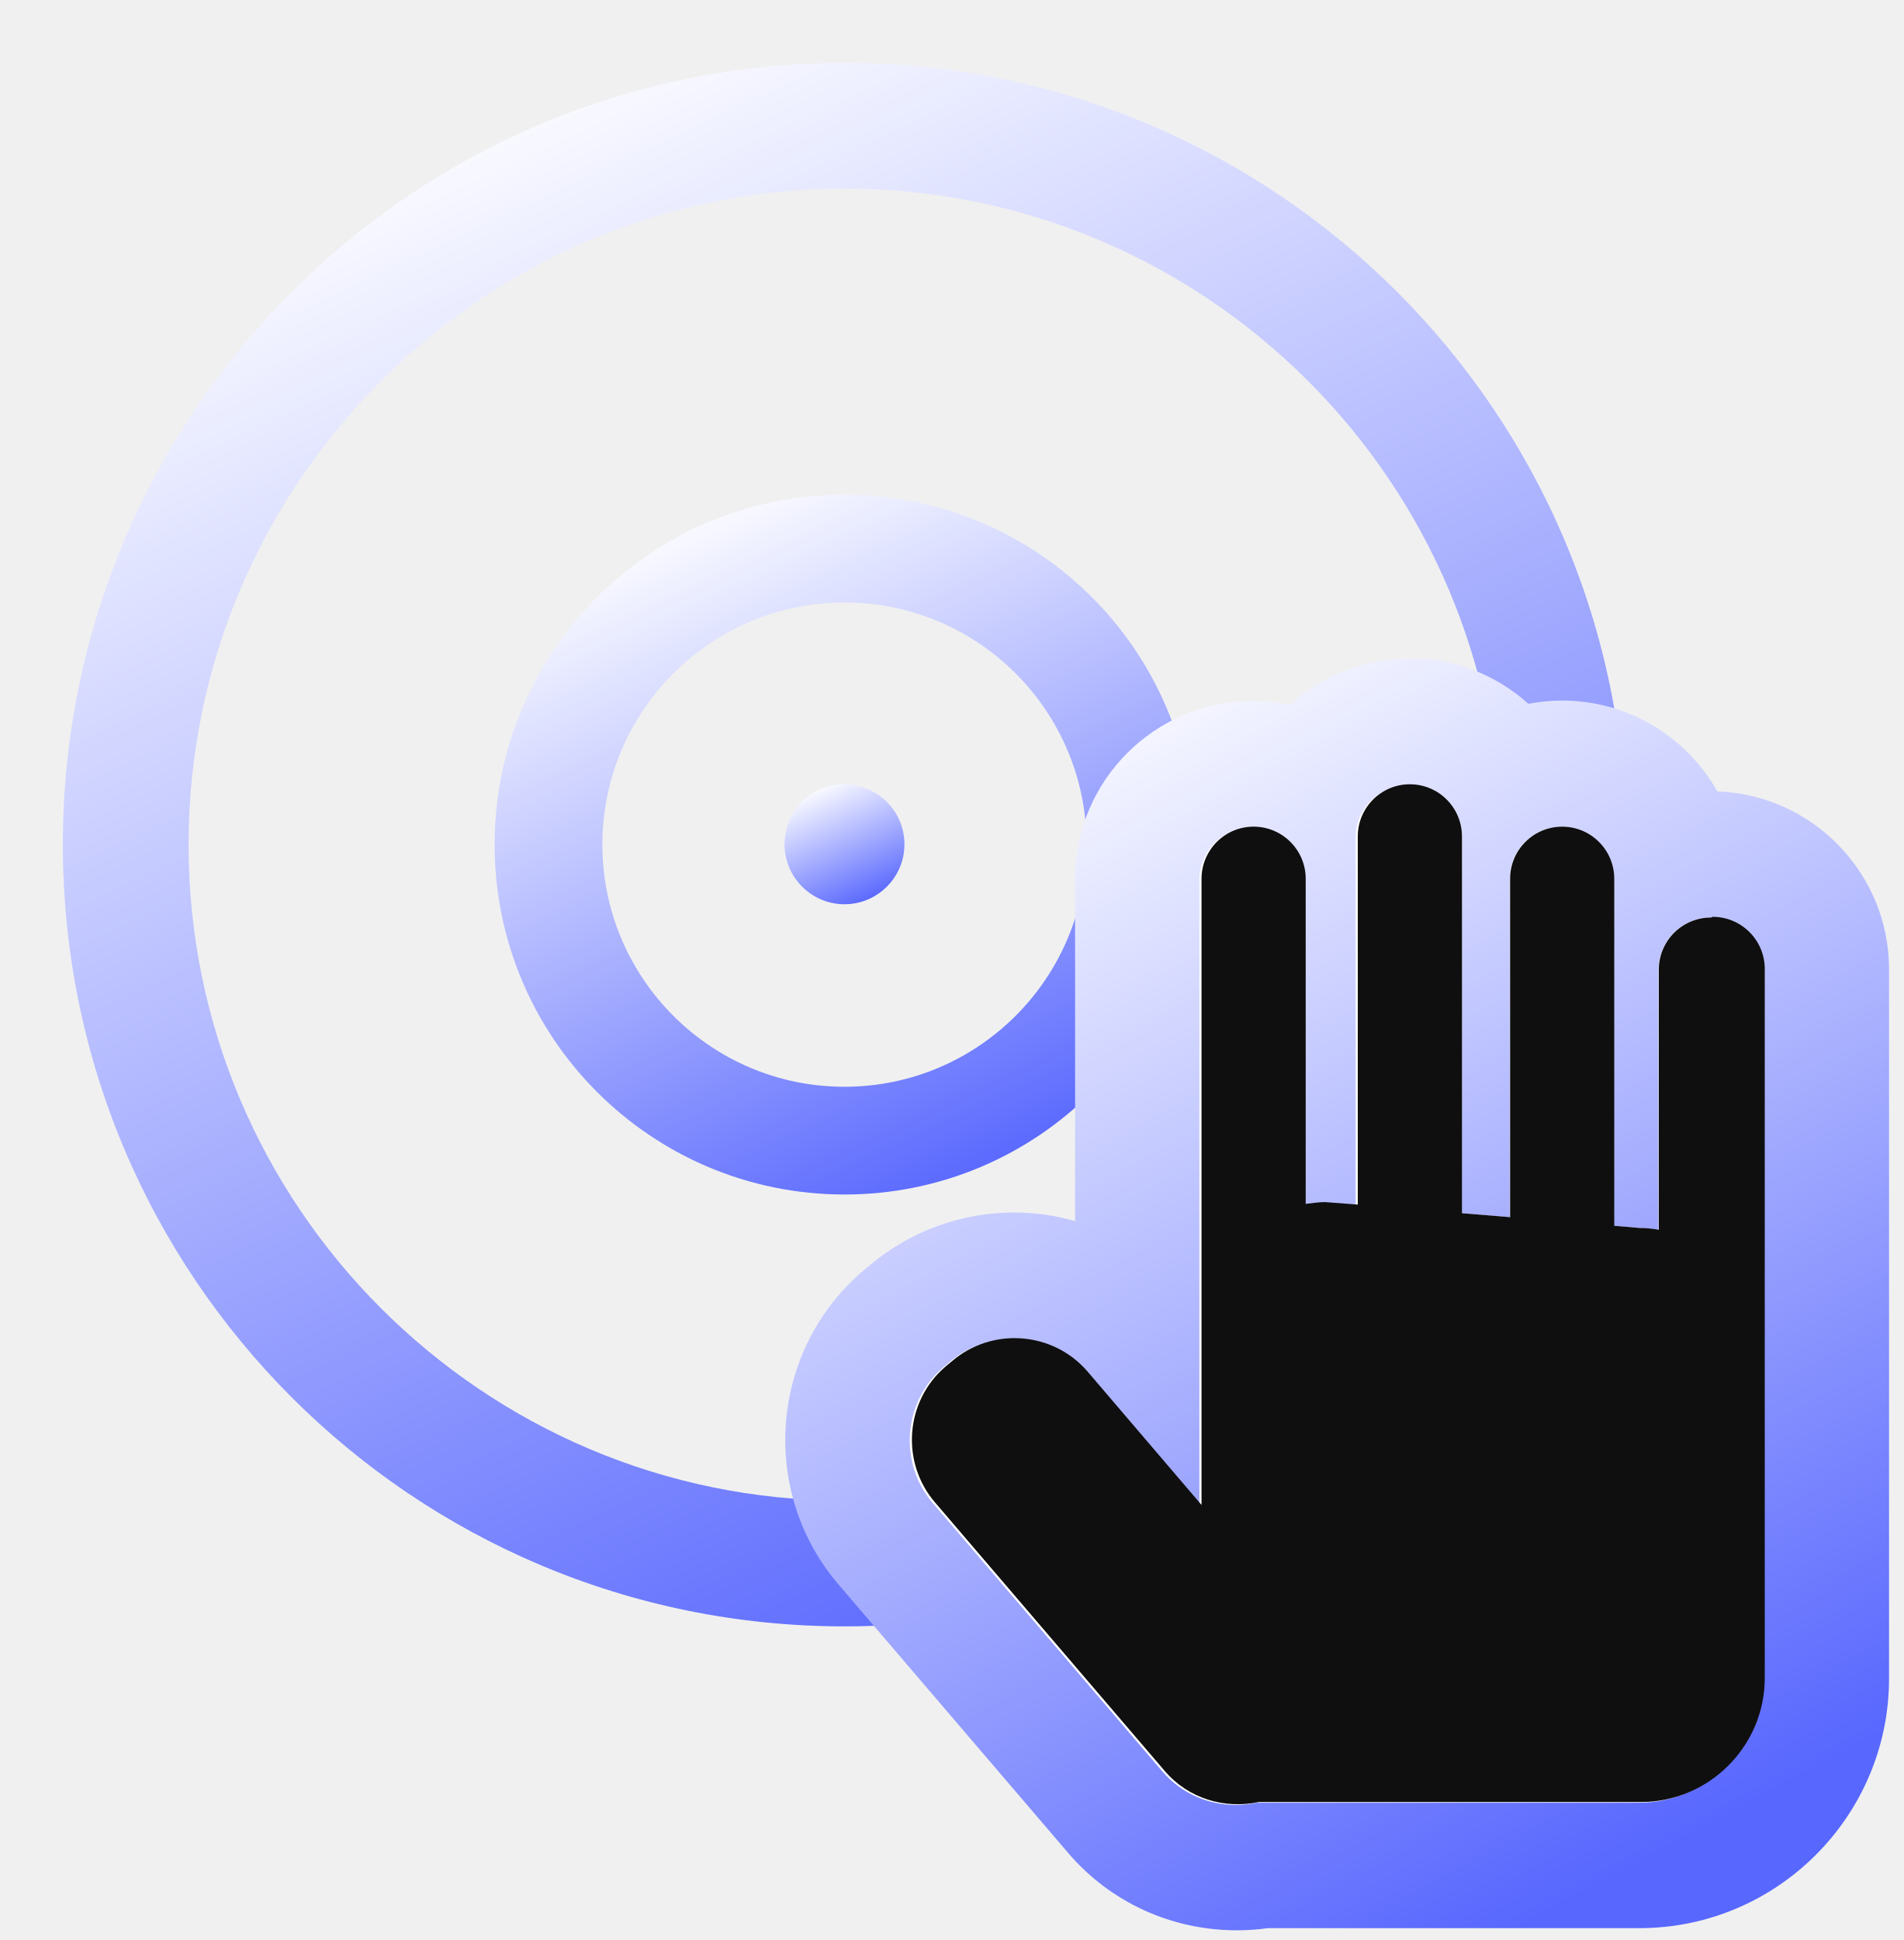
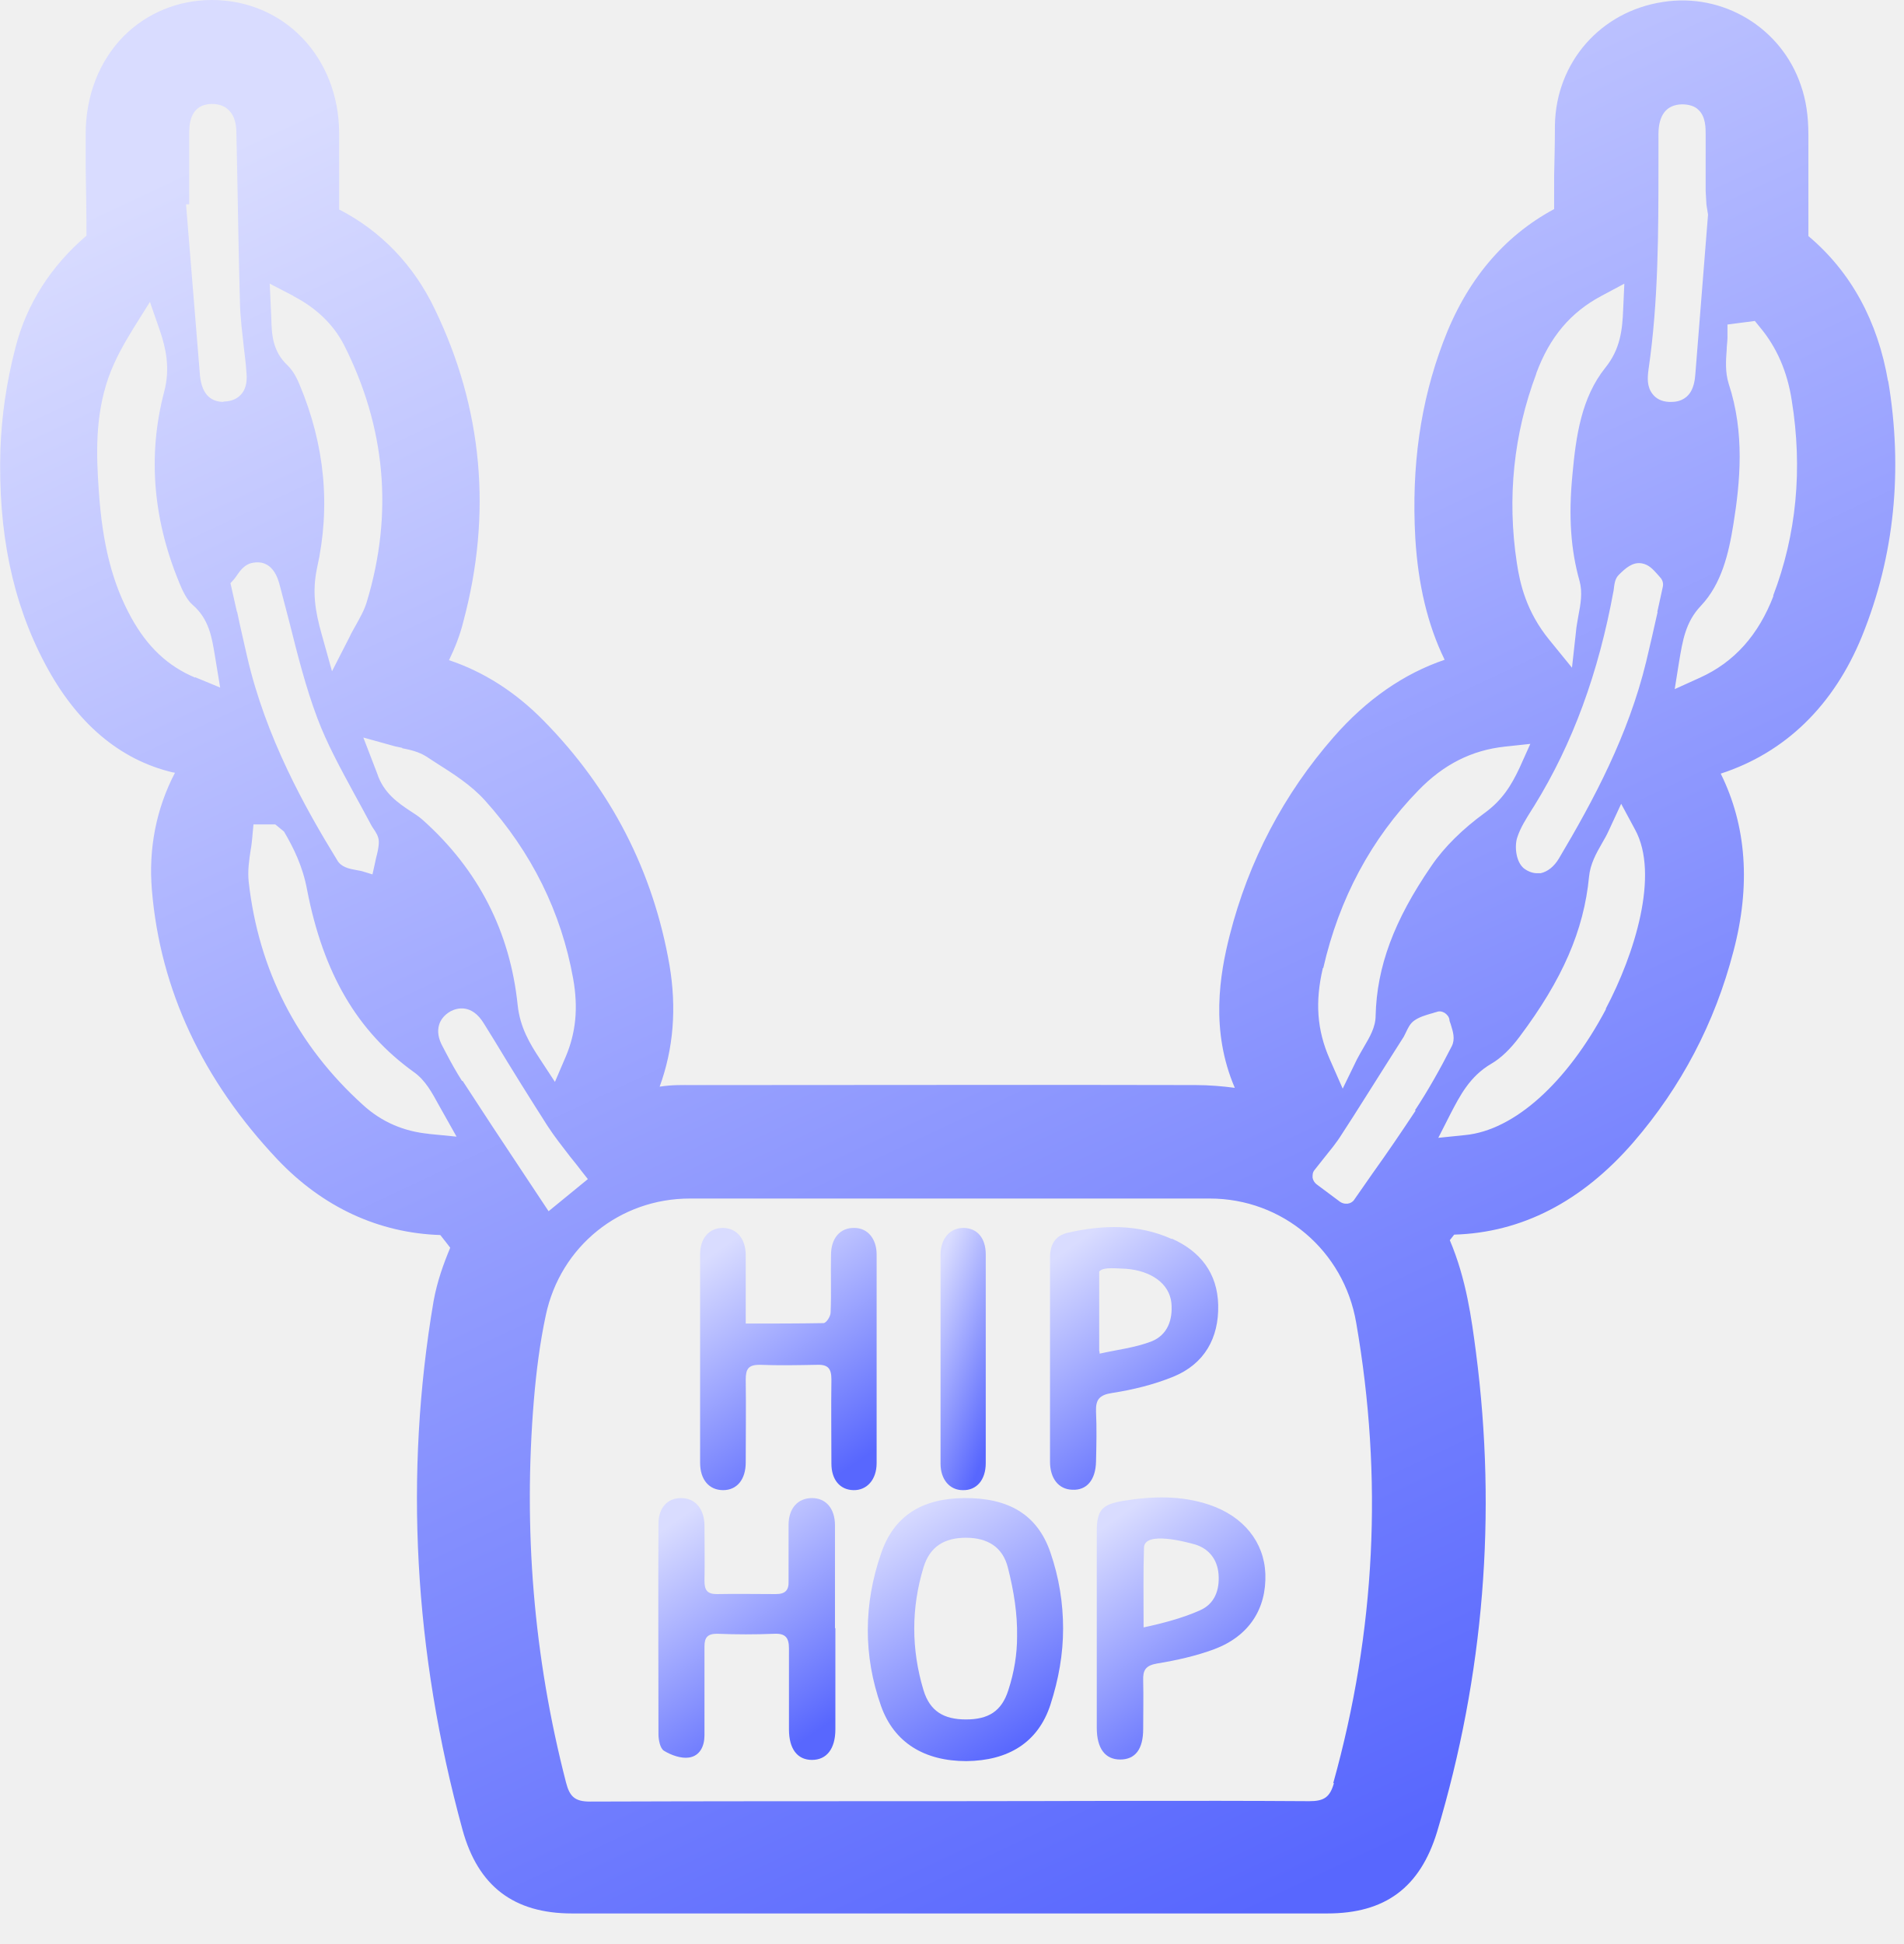
- <svg xmlns="http://www.w3.org/2000/svg" width="53" height="54" viewBox="0 0 53 54" fill="none">
-   <g clip-path="url(#clip0_2455_2660)">
-     <path d="M23.51 5.25C33.58 5.25 41.77 13.44 41.77 23.51C41.77 33.58 33.58 41.77 23.51 41.77C13.44 41.77 5.25 33.57 5.25 23.51C5.25 13.45 13.44 5.25 23.51 5.25ZM23.51 1.75C11.49 1.75 1.75 11.49 1.75 23.51C1.75 35.53 11.49 45.27 23.51 45.27C35.53 45.27 45.27 35.53 45.27 23.51C45.27 11.49 35.52 1.75 23.51 1.75Z" fill="url(#paint0_linear_2455_2660)" />
-     <path d="M23.509 16.77C27.23 16.77 30.25 19.79 30.25 23.509C30.25 27.23 27.23 30.25 23.509 30.25C19.79 30.25 16.77 27.23 16.77 23.509C16.77 19.79 19.79 16.77 23.509 16.77ZM23.509 13.77C18.13 13.77 13.77 18.13 13.77 23.509C13.77 28.89 18.13 33.249 23.509 33.249C28.89 33.249 33.249 28.89 33.249 23.509C33.249 18.13 28.89 13.77 23.509 13.77Z" fill="url(#paint1_linear_2455_2660)" />
-     <path d="M23.51 21.83C22.59 21.83 21.84 22.58 21.84 23.5C21.84 24.42 22.59 25.17 23.51 25.17C24.43 25.17 25.18 24.42 25.18 23.5C25.18 22.58 24.43 21.83 23.51 21.83Z" fill="white" />
-     <path d="M23.51 21.83C22.59 21.83 21.84 22.58 21.84 23.5C21.84 24.42 22.59 25.17 23.51 25.17C24.43 25.17 25.18 24.42 25.18 23.5C25.18 22.58 24.43 21.83 23.51 21.83Z" fill="url(#paint2_linear_2455_2660)" />
-     <path d="M34.431 51.99C33.131 51.99 31.911 51.43 31.071 50.45L24.671 42.97C23.901 42.07 23.531 40.93 23.621 39.74C23.711 38.56 24.261 37.48 25.161 36.71L25.341 36.55C26.141 35.87 27.161 35.49 28.221 35.49C29.521 35.49 30.751 36.05 31.591 37.04L31.681 37.15V24.45C31.681 22.68 33.121 21.24 34.881 21.24C35.461 21.24 36.001 21.39 36.461 21.66C37.021 20.7 38.051 20.06 39.231 20.06C40.411 20.06 41.411 20.68 41.981 21.61C42.431 21.37 42.941 21.24 43.481 21.24C45.071 21.24 46.391 22.4 46.641 23.92C46.951 23.82 47.281 23.77 47.621 23.77C49.391 23.77 50.831 25.21 50.831 26.98V46.72C50.831 49.58 48.501 51.92 45.631 51.92H35.161C34.921 51.96 34.671 51.98 34.421 51.98L34.431 51.99Z" fill="white" />
-     <path d="M39.24 21.83C40.04 21.83 40.69 22.48 40.69 23.28V33.77L42.03 33.88V24.46C42.03 23.66 42.68 23.01 43.48 23.01C44.28 23.01 44.93 23.66 44.93 24.46V34.12L45.63 34.18C45.81 34.18 45.99 34.21 46.17 34.23V26.99C46.17 26.19 46.82 25.54 47.62 25.54C48.42 25.54 49.07 26.19 49.07 26.99V46.73C49.07 48.62 47.52 50.18 45.62 50.18H34.98C34.79 50.22 34.6 50.24 34.4 50.24C33.65 50.24 32.9 49.93 32.37 49.32L25.97 41.84C25.01 40.72 25.14 39.02 26.26 38.06L26.44 37.91C26.94 37.48 27.56 37.27 28.18 37.27C28.94 37.27 29.69 37.59 30.22 38.21L33.39 41.92V24.49C33.39 23.69 34.04 23.04 34.84 23.04C35.64 23.04 36.29 23.69 36.29 24.49V33.54C36.47 33.51 36.64 33.49 36.83 33.49L37.74 33.56V23.31C37.74 22.51 38.39 21.86 39.19 21.86M39.24 18.33C37.96 18.33 36.79 18.82 35.91 19.62C35.58 19.55 35.23 19.51 34.88 19.51C32.15 19.51 29.93 21.73 29.93 24.46V33.99C29.38 33.83 28.8 33.75 28.22 33.75C26.75 33.75 25.32 34.28 24.2 35.23L24.02 35.38C21.43 37.6 21.13 41.51 23.34 44.1L29.74 51.58C30.91 52.95 32.62 53.73 34.43 53.73C34.72 53.73 35.01 53.71 35.3 53.67H45.64C49.47 53.67 52.59 50.55 52.59 46.72V26.98C52.59 24.31 50.46 22.12 47.81 22.03C46.96 20.52 45.34 19.5 43.49 19.5C43.17 19.5 42.86 19.53 42.55 19.59C41.67 18.8 40.51 18.32 39.24 18.32V18.33Z" fill="url(#paint3_linear_2455_2660)" />
-     <path d="M47.63 25.54C46.83 25.54 46.18 26.19 46.18 26.99V34.23C46 34.2 45.83 34.18 45.64 34.18L44.94 34.12V24.46C44.94 23.66 44.29 23.01 43.49 23.01C42.69 23.01 42.04 23.66 42.04 24.46V33.88L40.7 33.77V23.28C40.7 22.48 40.05 21.83 39.25 21.83C38.45 21.83 37.8 22.48 37.8 23.28V33.53L36.89 33.46C36.71 33.46 36.53 33.49 36.35 33.51V24.46C36.35 23.66 35.7 23.01 34.9 23.01C34.1 23.01 33.45 23.66 33.45 24.46V41.89L30.28 38.18C29.32 37.06 27.62 36.93 26.5 37.89L26.32 38.04C25.2 39 25.07 40.7 26.03 41.82L32.43 49.3C33.09 50.07 34.1 50.36 35.04 50.16H45.68C47.57 50.16 49.13 48.61 49.13 46.71V26.97C49.13 26.17 48.48 25.52 47.68 25.52L47.63 25.54Z" fill="#0F0F0F" />
+ <svg xmlns="http://www.w3.org/2000/svg" width="48" height="49" viewBox="0 0 48 49" fill="none">
+   <g clip-path="url(#clip0_2538_2700)">
+     <path d="M47.6 9.62C47.34 8.09 46.66 6.85 45.59 5.95C45.59 5.6 45.59 5.25 45.59 4.9C45.59 4.4 45.59 3.9 45.59 3.4C45.59 2.92 45.53 2.52 45.4 2.15C44.91 0.7 43.44 -0.19 41.92 0.05C40.35 0.29 39.23 1.57 39.2 3.15C39.2 3.58 39.19 4.01 39.18 4.44C39.18 4.72 39.18 5 39.18 5.27C37.9 5.96 36.96 7.08 36.38 8.63C35.81 10.14 35.58 11.75 35.68 13.56C35.75 14.73 35.99 15.75 36.42 16.63C35.39 16.98 34.45 17.63 33.62 18.58C32.37 20.01 31.48 21.69 31 23.58C30.75 24.56 30.51 25.98 31.13 27.42C30.83 27.38 30.49 27.35 30.14 27.35C26.17 27.34 22.2 27.35 18.23 27.35H17.6H17.44C17.23 27.35 16.95 27.34 16.63 27.39C16.98 26.43 17.06 25.41 16.88 24.34C16.47 21.96 15.4 19.88 13.69 18.15C12.99 17.44 12.19 16.93 11.32 16.64C11.47 16.33 11.6 16 11.68 15.67C12.41 12.95 12.17 10.29 10.96 7.79C10.43 6.68 9.6 5.82 8.55 5.28C8.55 4.92 8.55 4.57 8.55 4.21V3.35C8.54 1.44 7.16 0 5.34 0C4.49 0 3.7 0.33 3.12 0.91C2.5 1.54 2.16 2.41 2.16 3.38V4.2C2.17 4.78 2.18 5.36 2.18 5.94C1.29 6.7 0.67 7.66 0.39 8.76C0.16 9.64 0.04 10.5 0.01 11.33C-0.05 13.41 0.31 15.17 1.13 16.72C1.92 18.22 3.01 19.15 4.36 19.47C4.38 19.47 4.39 19.47 4.41 19.48C3.94 20.38 3.74 21.39 3.83 22.44C4.04 24.95 5.11 27.23 7 29.23C8.14 30.43 9.55 31.08 11.1 31.13L11.25 31.32C11.25 31.32 11.32 31.41 11.35 31.45C11.18 31.86 11.02 32.3 10.93 32.8C10.19 37.15 10.43 41.63 11.66 46.12C12.05 47.54 12.95 48.23 14.42 48.23H33.46C34.92 48.23 35.8 47.58 36.23 46.17C37.41 42.23 37.74 38.17 37.21 34.09C37.1 33.25 36.97 32.25 36.55 31.26C36.59 31.21 36.62 31.17 36.66 31.12C38.36 31.07 39.88 30.29 41.18 28.79C42.38 27.4 43.23 25.79 43.7 23.98C44.14 22.32 44.03 20.81 43.38 19.5C45.01 18.97 46.23 17.78 46.94 16.04C47.76 14.02 47.98 11.85 47.6 9.59V9.62ZM38.73 9.41C39.07 8.49 39.6 7.87 40.37 7.46L40.95 7.15L40.92 7.81C40.9 8.31 40.85 8.8 40.47 9.27C39.87 10.02 39.73 10.98 39.64 11.98C39.54 13.02 39.6 13.86 39.82 14.64C39.9 14.93 39.85 15.22 39.79 15.53C39.77 15.66 39.74 15.79 39.73 15.93L39.63 16.83L39.06 16.13C38.48 15.42 38.32 14.72 38.24 14.19C37.99 12.54 38.16 10.94 38.73 9.42V9.41ZM33.36 24.4C33.76 22.65 34.57 21.14 35.76 19.92C36.4 19.26 37.11 18.91 37.93 18.82L38.58 18.75L38.31 19.35C38.1 19.8 37.87 20.17 37.43 20.49C36.88 20.89 36.41 21.35 36.09 21.82C35.14 23.2 34.71 24.37 34.68 25.6C34.68 25.89 34.53 26.14 34.39 26.38C34.33 26.48 34.27 26.59 34.21 26.7L33.85 27.44L33.52 26.69C33.2 25.96 33.15 25.25 33.35 24.4H33.36ZM10.14 18.86C10.35 18.9 10.56 18.95 10.75 19.07L10.98 19.22C11.42 19.5 11.87 19.78 12.23 20.18C13.4 21.48 14.15 22.99 14.45 24.67C14.58 25.4 14.52 26.03 14.26 26.64L13.99 27.27L13.61 26.69C13.36 26.31 13.11 25.9 13.05 25.33C12.86 23.49 12.06 21.92 10.66 20.67C10.56 20.58 10.45 20.51 10.34 20.44C10.04 20.24 9.67 19.99 9.51 19.5L9.16 18.59L9.88 18.79C9.97 18.82 10.06 18.83 10.14 18.85V18.86ZM7.39 7.46C7.97 7.76 8.4 8.17 8.67 8.69C9.72 10.76 9.92 12.94 9.25 15.16C9.19 15.37 9.08 15.56 8.97 15.76C8.92 15.85 8.86 15.95 8.81 16.06L8.37 16.92L8.11 15.99C7.94 15.39 7.87 14.91 7.99 14.33C8.34 12.77 8.19 11.21 7.55 9.69C7.46 9.47 7.36 9.32 7.26 9.22C6.86 8.85 6.85 8.41 6.84 8.02L6.8 7.15L7.38 7.45L7.39 7.46ZM4.92 17.08C4.23 16.79 3.72 16.31 3.31 15.57C2.83 14.7 2.58 13.71 2.49 12.36C2.43 11.5 2.39 10.51 2.73 9.53C2.9 9.04 3.16 8.61 3.36 8.28L3.78 7.61L4.04 8.36C4.17 8.75 4.3 9.27 4.14 9.87C3.71 11.5 3.86 13.17 4.58 14.83C4.69 15.07 4.79 15.19 4.85 15.24C5.27 15.6 5.34 16.07 5.41 16.48L5.55 17.33L4.92 17.07V17.08ZM5.64 10.13C5.38 10.13 5.09 10.01 5.04 9.45L4.69 5.15H4.77V3.4C4.77 3.16 4.77 2.64 5.33 2.62C5.5 2.62 5.65 2.66 5.76 2.77C5.93 2.93 5.96 3.16 5.96 3.39L5.98 4.33C6 5.44 6.02 6.55 6.05 7.66C6.06 8.03 6.11 8.41 6.15 8.78C6.17 8.97 6.2 9.16 6.21 9.36C6.23 9.54 6.23 9.77 6.08 9.94C5.98 10.05 5.85 10.11 5.67 10.12C5.66 10.12 5.64 10.12 5.63 10.12L5.64 10.13ZM5.97 15.41L5.81 14.7L5.9 14.6C5.9 14.6 5.94 14.55 5.96 14.52C6.04 14.4 6.16 14.23 6.35 14.19C6.87 14.08 7.01 14.58 7.06 14.78C7.14 15.09 7.22 15.39 7.3 15.7C7.5 16.5 7.71 17.33 8 18.1C8.24 18.74 8.58 19.36 8.91 19.97C9.06 20.24 9.21 20.52 9.36 20.8C9.37 20.82 9.39 20.85 9.41 20.88C9.47 20.97 9.55 21.08 9.55 21.22C9.55 21.37 9.51 21.51 9.48 21.63C9.47 21.67 9.46 21.72 9.45 21.77L9.39 22.04L9.13 21.96C9.13 21.96 9.04 21.94 8.98 21.93C8.81 21.9 8.6 21.86 8.5 21.68C7.69 20.36 6.7 18.59 6.23 16.55C6.15 16.19 6.06 15.82 5.98 15.43L5.97 15.41ZM10.82 28.58C10.18 28.52 9.62 28.28 9.15 27.85C7.49 26.35 6.52 24.45 6.27 22.23C6.24 21.95 6.28 21.68 6.32 21.42C6.34 21.32 6.35 21.21 6.36 21.11L6.39 20.78H6.94L7.16 20.96C7.4 21.37 7.63 21.83 7.74 22.42C8.15 24.54 9.01 26 10.43 27.02C10.73 27.23 10.9 27.56 11.06 27.85L11.51 28.65L10.8 28.58H10.82ZM11.65 27.25C11.51 27.03 11.38 26.8 11.26 26.57L11.16 26.38C11.05 26.18 11.02 26 11.07 25.83C11.1 25.73 11.18 25.59 11.36 25.49C11.51 25.41 11.89 25.29 12.2 25.8L12.46 26.22C12.9 26.95 13.35 27.67 13.81 28.39C13.98 28.65 14.17 28.89 14.37 29.15C14.47 29.27 14.57 29.4 14.67 29.53L14.82 29.72L13.83 30.53L13.18 29.55C12.66 28.77 12.16 28.01 11.66 27.24L11.65 27.25ZM33.63 44.94C33.53 45.3 33.38 45.4 33.01 45.4C29.99 45.38 26.96 45.4 23.94 45.4C20.92 45.4 17.89 45.4 14.87 45.41C14.49 45.41 14.36 45.28 14.27 44.93C13.45 41.76 13.19 38.54 13.46 35.28C13.52 34.57 13.61 33.85 13.76 33.15C14.13 31.41 15.63 30.21 17.39 30.21C21.76 30.21 26.13 30.21 30.5 30.21C32.33 30.21 33.88 31.52 34.19 33.34C34.87 37.25 34.68 41.12 33.61 44.95L33.63 44.94ZM35.69 27.99C35.34 28.52 34.98 29.05 34.6 29.58L34.14 30.24C34.1 30.3 34.04 30.33 33.97 30.34C33.96 30.34 33.94 30.34 33.93 30.34C33.88 30.34 33.82 30.32 33.78 30.29L33.19 29.85C33.14 29.81 33.1 29.75 33.09 29.68C33.09 29.61 33.09 29.55 33.14 29.49C33.22 29.39 33.3 29.29 33.37 29.2C33.53 29 33.69 28.81 33.82 28.6C34.22 27.99 34.6 27.37 34.99 26.76L35.39 26.13C35.39 26.13 35.42 26.07 35.44 26.03C35.49 25.93 35.54 25.8 35.66 25.72C35.79 25.63 35.94 25.59 36.07 25.55C36.12 25.54 36.16 25.52 36.21 25.51C36.28 25.48 36.35 25.49 36.42 25.53C36.48 25.57 36.53 25.63 36.54 25.7C36.54 25.75 36.57 25.79 36.58 25.84C36.63 26 36.69 26.19 36.6 26.37C36.31 26.94 36 27.49 35.67 27.99H35.69ZM40.49 25.43C39.5 27.3 38.17 28.49 36.94 28.61L36.26 28.68L36.57 28.07C36.8 27.63 37.05 27.13 37.6 26.81C37.84 26.67 38.08 26.44 38.31 26.13C39.39 24.69 39.93 23.45 40.06 22.1C40.09 21.78 40.24 21.51 40.39 21.25C40.45 21.15 40.51 21.04 40.56 20.93L40.87 20.26L41.22 20.91C41.84 22.04 41.21 24.05 40.48 25.43H40.49ZM41.79 15.42C41.69 15.86 41.6 16.27 41.5 16.68C41.05 18.53 40.18 20.16 39.3 21.64C39.18 21.84 39.02 21.97 38.84 22.01C38.81 22.01 38.78 22.01 38.75 22.01C38.66 22.01 38.54 21.98 38.42 21.89C38.21 21.72 38.18 21.32 38.25 21.11C38.33 20.86 38.48 20.63 38.61 20.42L38.68 20.31C39.65 18.74 40.3 16.96 40.68 14.88C40.7 14.72 40.71 14.59 40.81 14.49C40.98 14.32 41.16 14.16 41.39 14.2C41.57 14.23 41.68 14.36 41.78 14.47C41.81 14.5 41.83 14.53 41.85 14.55C41.91 14.61 41.94 14.7 41.92 14.79L41.78 15.43L41.79 15.42ZM42.07 10.13C41.89 10.12 41.75 10.05 41.66 9.93C41.52 9.75 41.53 9.53 41.56 9.31C41.81 7.6 41.81 5.84 41.81 4.14V3.39C41.81 2.9 42.01 2.64 42.4 2.63C42.57 2.63 42.72 2.67 42.82 2.77C43 2.94 43 3.22 43 3.38C43 3.86 43 4.33 43 4.81L43.02 5.16L43.06 5.41L42.74 9.43C42.73 9.58 42.7 9.75 42.62 9.88C42.56 9.98 42.42 10.13 42.14 10.13C42.12 10.13 42.1 10.13 42.07 10.13ZM44.71 15.02C44.33 16.01 43.72 16.69 42.86 17.08L42.22 17.37L42.33 16.68C42.42 16.15 42.49 15.68 42.88 15.27C43.4 14.72 43.58 13.96 43.7 13.21C43.87 12.15 43.99 10.91 43.58 9.67C43.49 9.38 43.51 9.08 43.53 8.82C43.53 8.72 43.55 8.61 43.55 8.51V8.18L44.24 8.09L44.37 8.25C44.79 8.75 45.06 9.37 45.17 10.09C45.45 11.82 45.29 13.48 44.7 15.02H44.71Z" fill="url(#paint0_linear_2538_2700)" />
+     <path d="M21.06 41.04C21.06 41.89 21.06 42.74 21.06 43.59C21.06 44.08 20.84 44.36 20.47 44.36C20.1 44.36 19.89 44.08 19.89 43.59C19.89 42.91 19.89 42.23 19.89 41.55C19.89 41.29 19.81 41.17 19.53 41.18C19.05 41.2 18.56 41.2 18.08 41.18C17.84 41.18 17.76 41.27 17.76 41.5C17.76 42.25 17.76 42.99 17.76 43.74C17.76 44.02 17.64 44.26 17.37 44.3C17.17 44.33 16.92 44.24 16.74 44.13C16.64 44.07 16.6 43.85 16.6 43.71C16.6 41.94 16.59 40.18 16.6 38.41C16.6 38 16.83 37.76 17.17 37.76C17.52 37.76 17.75 38.02 17.76 38.44C17.76 38.91 17.77 39.38 17.76 39.85C17.76 40.08 17.83 40.18 18.07 40.18C18.57 40.17 19.06 40.18 19.56 40.18C19.8 40.18 19.89 40.08 19.88 39.85C19.88 39.38 19.88 38.91 19.88 38.44C19.88 38.01 20.12 37.76 20.47 37.76C20.82 37.76 21.05 38.02 21.05 38.45C21.05 39.31 21.05 40.18 21.05 41.04H21.06Z" fill="url(#paint1_linear_2538_2700)" />
+     <path d="M26.801 41.05C26.801 41.69 26.691 42.32 26.481 42.97C26.171 43.92 25.421 44.38 24.361 44.39C23.311 44.39 22.541 43.93 22.211 43C21.761 41.73 21.771 40.43 22.211 39.16C22.531 38.21 23.241 37.77 24.301 37.76C25.421 37.75 26.151 38.17 26.481 39.13C26.701 39.77 26.801 40.41 26.801 41.05ZM25.641 41.25C25.651 40.68 25.561 40.11 25.411 39.52C25.281 38.99 24.891 38.76 24.351 38.76C23.811 38.76 23.441 38.98 23.281 39.51C22.971 40.53 22.971 41.57 23.281 42.6C23.441 43.13 23.791 43.34 24.351 43.34C24.911 43.34 25.251 43.14 25.421 42.6C25.571 42.14 25.641 41.69 25.641 41.25Z" fill="url(#paint2_linear_2538_2700)" />
+     <path d="M18.8 33.361C19.48 33.361 20.12 33.361 20.76 33.35C20.83 33.35 20.94 33.181 20.94 33.081C20.96 32.6 20.94 32.111 20.95 31.631C20.95 31.21 21.18 30.941 21.54 30.951C21.87 30.951 22.1 31.221 22.1 31.62C22.1 33.37 22.1 35.13 22.1 36.88C22.1 37.3 21.85 37.571 21.51 37.56C21.17 37.55 20.96 37.291 20.96 36.891C20.96 36.181 20.95 35.48 20.96 34.77C20.96 34.501 20.88 34.391 20.6 34.401C20.12 34.41 19.63 34.42 19.15 34.401C18.86 34.401 18.8 34.511 18.8 34.781C18.81 35.471 18.8 36.17 18.8 36.861C18.8 37.291 18.58 37.56 18.23 37.56C17.88 37.56 17.65 37.3 17.65 36.87C17.65 35.12 17.65 33.361 17.65 31.61C17.65 31.21 17.88 30.951 18.22 30.951C18.57 30.951 18.8 31.221 18.8 31.64C18.8 32.2 18.8 32.761 18.8 33.361Z" fill="url(#paint3_linear_2538_2700)" />
+     <path d="M27.65 41.08C27.65 40.26 27.65 39.43 27.65 38.61C27.65 38.07 27.77 37.92 28.32 37.83C29.05 37.71 29.78 37.69 30.49 37.93C31.35 38.22 31.87 38.87 31.9 39.67C31.93 40.55 31.49 41.24 30.61 41.57C30.15 41.74 29.66 41.85 29.17 41.93C28.88 41.98 28.81 42.1 28.82 42.36C28.83 42.77 28.82 43.17 28.82 43.58C28.82 44.09 28.62 44.35 28.24 44.35C27.86 44.35 27.65 44.07 27.65 43.55C27.65 42.73 27.65 41.9 27.65 41.08ZM28.83 41.02C29.3 40.92 29.83 40.78 30.25 40.59C30.62 40.43 30.75 40.08 30.72 39.68C30.69 39.29 30.46 39.03 30.13 38.93C29.92 38.87 28.85 38.58 28.84 39.01C28.82 39.64 28.83 40.25 28.83 41.02Z" fill="url(#paint4_linear_2538_2700)" />
+     <path d="M24.851 34.291C24.851 35.151 24.851 36.02 24.851 36.88C24.851 37.3 24.621 37.571 24.271 37.56C23.941 37.56 23.711 37.291 23.711 36.891C23.711 35.141 23.711 33.391 23.711 31.631C23.711 31.21 23.961 30.941 24.301 30.951C24.641 30.96 24.851 31.21 24.851 31.62C24.851 32.511 24.851 33.401 24.851 34.291Z" fill="url(#paint5_linear_2538_2700)" />
+     <path d="M29.541 31.23C28.691 30.85 27.811 30.87 26.931 31.07C26.601 31.14 26.471 31.37 26.471 31.7C26.471 32.56 26.471 33.43 26.471 34.29C26.471 35.14 26.471 35.99 26.471 36.84C26.471 37.27 26.691 37.54 27.031 37.55C27.391 37.57 27.621 37.31 27.631 36.84C27.641 36.42 27.651 36 27.631 35.58C27.621 35.28 27.711 35.16 28.041 35.11C28.561 35.03 29.091 34.9 29.581 34.7C30.361 34.38 30.731 33.73 30.711 32.89C30.691 32.09 30.261 31.54 29.541 31.22V31.23ZM29.031 33.81C28.621 33.97 28.161 34.02 27.721 34.12C27.721 34.09 27.721 34.07 27.711 34.04V32.05C27.801 31.95 27.981 31.96 28.381 31.98C29.031 32.03 29.481 32.36 29.531 32.84C29.571 33.27 29.431 33.65 29.031 33.81Z" fill="url(#paint6_linear_2538_2700)" />
  </g>
  <defs>
-     <linearGradient id="paint0_linear_2455_2660" x1="7.515" y1="4.82" x2="27.092" y2="46.899" gradientUnits="userSpaceOnUse">
-       <stop stop-color="white" />
+     <linearGradient id="paint0_linear_2538_2700" x1="6.333" y1="3.403" x2="28.16" y2="49.878" gradientUnits="userSpaceOnUse">
+       <stop stop-color="#D9DCFF" />
      <stop offset="1" stop-color="#5867FE" />
    </linearGradient>
-     <linearGradient id="paint1_linear_2455_2660" x1="16.35" y1="15.144" x2="25.113" y2="33.979" gradientUnits="userSpaceOnUse">
-       <stop stop-color="white" />
+     <linearGradient id="paint1_linear_2538_2700" x1="17.187" y1="38.225" x2="20.812" y2="43.495" gradientUnits="userSpaceOnUse">
+       <stop stop-color="#D9DCFF" />
      <stop offset="1" stop-color="#5867FE" />
    </linearGradient>
-     <linearGradient id="paint2_linear_2455_2660" x1="22.282" y1="22.066" x2="23.785" y2="25.295" gradientUnits="userSpaceOnUse">
-       <stop stop-color="white" />
+     <linearGradient id="paint2_linear_2538_2700" x1="22.529" y1="38.227" x2="26.038" y2="43.828" gradientUnits="userSpaceOnUse">
+       <stop stop-color="#D9DCFF" />
      <stop offset="1" stop-color="#5867FE" />
    </linearGradient>
-     <linearGradient id="paint3_linear_2455_2660" x1="25.932" y1="20.819" x2="43.275" y2="53.168" gradientUnits="userSpaceOnUse">
-       <stop stop-color="white" />
+     <linearGradient id="paint3_linear_2538_2700" x1="18.24" y1="31.417" x2="21.876" y2="36.678" gradientUnits="userSpaceOnUse">
+       <stop stop-color="#D9DCFF" />
      <stop offset="1" stop-color="#5867FE" />
    </linearGradient>
-     <clipPath id="clip0_2455_2660">
-       <rect width="52.59" height="53.74" fill="white" />
+     <linearGradient id="paint4_linear_2538_2700" x1="28.214" y1="38.209" x2="31.903" y2="43.312" gradientUnits="userSpaceOnUse">
+       <stop stop-color="#D9DCFF" />
+       <stop offset="1" stop-color="#5867FE" />
+     </linearGradient>
+     <linearGradient id="paint5_linear_2538_2700" x1="23.862" y1="31.417" x2="26.396" y2="32.356" gradientUnits="userSpaceOnUse">
+       <stop stop-color="#D9DCFF" />
+       <stop offset="1" stop-color="#5867FE" />
+     </linearGradient>
+     <linearGradient id="paint6_linear_2538_2700" x1="27.032" y1="31.397" x2="30.736" y2="36.495" gradientUnits="userSpaceOnUse">
+       <stop stop-color="#D9DCFF" />
+       <stop offset="1" stop-color="#5867FE" />
+     </linearGradient>
+     <clipPath id="clip0_2538_2700">
+       <rect width="47.79" height="48.24" fill="white" />
    </clipPath>
  </defs>
</svg>
